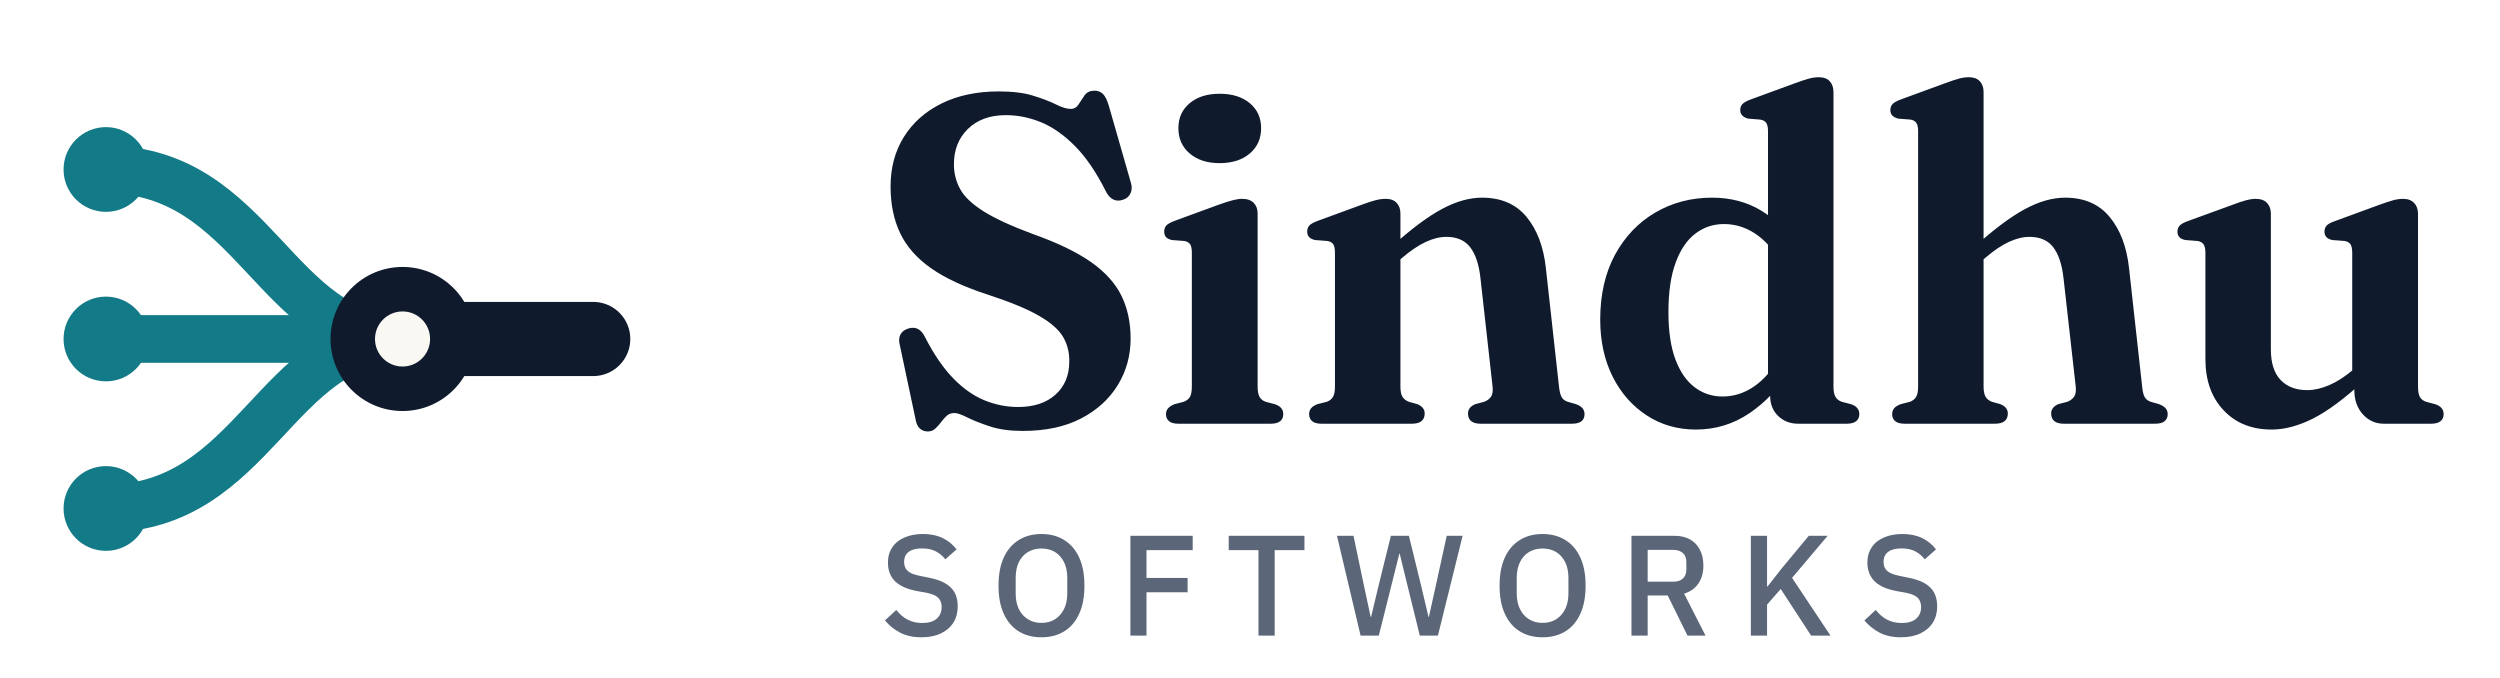
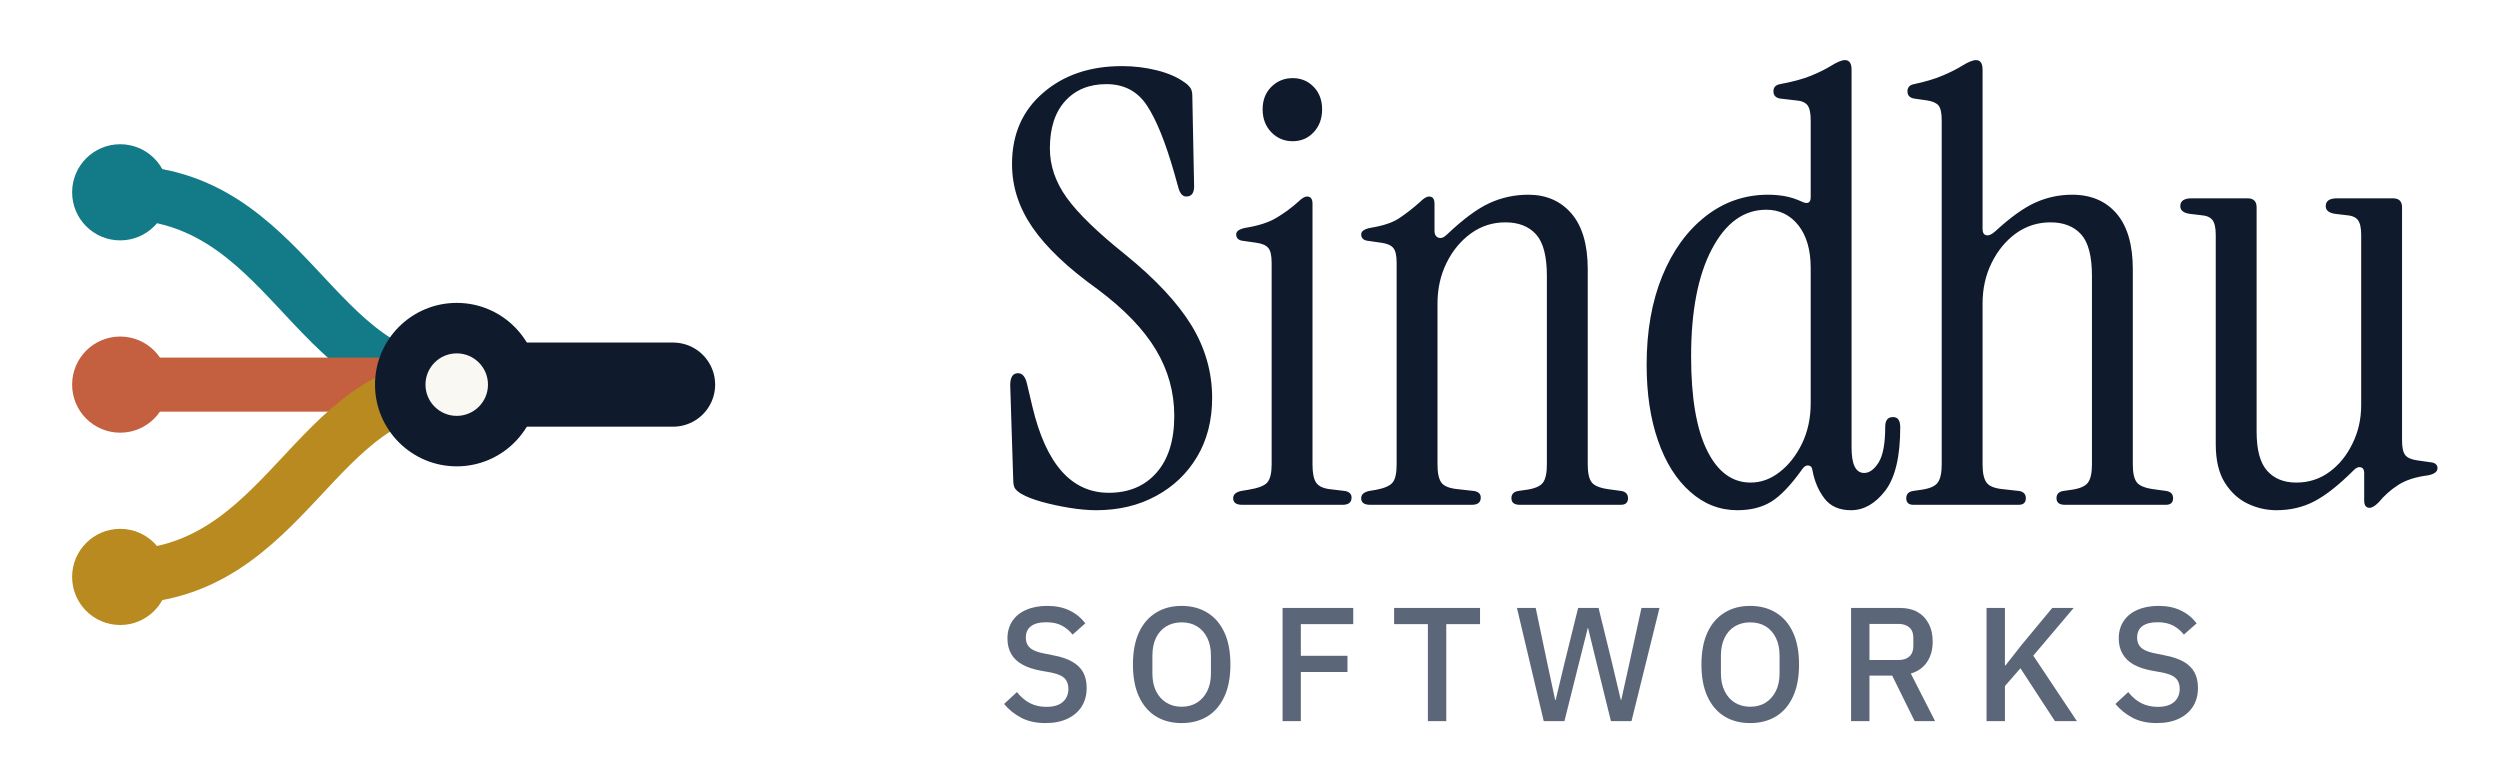
- <svg xmlns="http://www.w3.org/2000/svg" viewBox="0 0 236 64" width="236" height="64" fill="none" stroke-linecap="round" stroke-linejoin="round">
+ <svg xmlns="http://www.w3.org/2000/svg" viewBox="0 0 208 64" width="208" height="64" fill="none" stroke-linecap="round" stroke-linejoin="round">
  <g transform="scale(2)">
    <path d="M5 8 C12 8 13 16 19 16" stroke="#137A87" stroke-width="2.25" />
-     <path d="M5 16 C10 16 14 16 19 16" stroke="#137A87" stroke-width="2.25" />
-     <path d="M5 24 C12 24 13 16 19 16" stroke="#137A87" stroke-width="2.25" />
+     <path d="M5 16 C10 16 14 16 19 16" stroke="#C4603F" stroke-width="2.25" />
+     <path d="M5 24 C12 24 13 16 19 16" stroke="#B98A1F" stroke-width="2.25" />
    <path d="M19 16 H28" stroke="#0F1B2D" stroke-width="3.5" />
    <circle cx="5" cy="8" r="2" fill="#137A87" />
-     <circle cx="5" cy="16" r="2" fill="#137A87" />
-     <circle cx="5" cy="24" r="2" fill="#137A87" />
+     <circle cx="5" cy="16" r="2" fill="#C4603F" />
+     <circle cx="5" cy="24" r="2" fill="#B98A1F" />
    <circle cx="19" cy="16" r="3.4" fill="#0F1B2D" />
    <circle cx="19" cy="16" r="1.3" fill="#FAF8F3" />
  </g>
-   <path d="M96.54 40.68Q94.74 40.68 93.44 40.25Q92.14 39.82 91.32 39.41Q90.49 38.99 90.10 38.99Q89.66 38.99 89.37 39.25Q89.08 39.52 88.83 39.86Q88.58 40.20 88.29 40.46Q88.01 40.73 87.59 40.73Q87.13 40.73 86.83 40.45Q86.53 40.18 86.42 39.54L84.90 32.37Q84.82 31.88 85.03 31.53Q85.23 31.18 85.72 31.02Q86.25 30.85 86.64 31.05Q87.04 31.24 87.32 31.82Q88.58 34.28 90 35.73Q91.42 37.18 92.96 37.80Q94.50 38.42 96.10 38.42Q98.35 38.42 99.64 37.25Q100.94 36.08 100.94 34.13Q100.96 32.85 100.37 31.83Q99.78 30.80 98.13 29.84Q96.48 28.87 93.24 27.81Q89.90 26.73 87.89 25.32Q85.87 23.90 84.97 22Q84.07 20.11 84.07 17.60Q84.07 14.94 85.33 12.92Q86.60 10.89 88.90 9.76Q91.20 8.63 94.28 8.63Q96.26 8.63 97.55 9.04Q98.85 9.44 99.69 9.86Q100.52 10.28 101.07 10.28Q101.56 10.28 101.82 9.85Q102.09 9.42 102.39 8.99Q102.70 8.56 103.32 8.56Q103.80 8.56 104.12 8.87Q104.44 9.18 104.68 10.01L106.75 17.23Q106.93 17.80 106.72 18.25Q106.51 18.70 106 18.86Q105.50 19.03 105.09 18.83Q104.68 18.62 104.42 18.11Q103.05 15.38 101.50 13.81Q99.95 12.24 98.30 11.55Q96.65 10.87 94.96 10.87Q92.71 10.87 91.38 12.16Q90.05 13.45 90.05 15.51Q90.05 16.77 90.64 17.85Q91.22 18.92 92.85 19.95Q94.47 20.97 97.55 22.11Q100.96 23.32 102.98 24.73Q104.99 26.14 105.86 27.91Q106.73 29.68 106.73 31.97Q106.73 34.37 105.52 36.35Q104.31 38.33 102.04 39.51Q99.78 40.68 96.54 40.68M118.72 20.16L118.72 36.48Q118.72 37.16 118.91 37.48Q119.09 37.80 119.49 37.93L120.32 38.15Q120.74 38.28 120.94 38.52Q121.14 38.75 121.14 39.10Q121.14 39.52 120.85 39.76Q120.57 40 119.93 40L111.26 40Q110.64 40 110.36 39.76Q110.07 39.52 110.07 39.10Q110.07 38.77 110.27 38.54Q110.47 38.31 110.89 38.15L111.74 37.93Q112.14 37.78 112.33 37.47Q112.51 37.16 112.51 36.48L112.51 23.87Q112.51 23.30 112.35 23.06Q112.18 22.82 111.81 22.75L110.64 22.66Q110.25 22.58 110.07 22.38Q109.90 22.18 109.90 21.87Q109.90 21.50 110.11 21.28Q110.31 21.06 110.91 20.84L115 19.34Q115.86 19.03 116.38 18.90Q116.89 18.77 117.24 18.77Q117.99 18.77 118.36 19.16Q118.72 19.54 118.72 20.16M115.13 15.40Q113.37 15.40 112.31 14.49Q111.24 13.58 111.24 12.10Q111.24 10.63 112.31 9.74Q113.37 8.85 115.13 8.85Q116.91 8.85 117.98 9.74Q119.05 10.63 119.05 12.10Q119.05 13.58 117.98 14.49Q116.91 15.40 115.13 15.40M132.20 20.16L132.20 36.48Q132.20 37.16 132.40 37.47Q132.60 37.78 133 37.93L133.79 38.15Q134.49 38.44 134.49 39.03Q134.49 40 133.26 40L124.77 40Q124.15 40 123.87 39.76Q123.58 39.52 123.58 39.10Q123.58 38.77 123.77 38.54Q123.95 38.31 124.37 38.15L125.25 37.93Q125.65 37.78 125.83 37.47Q126.02 37.16 126.02 36.48L126.02 23.87Q126.02 23.30 125.86 23.06Q125.69 22.82 125.32 22.75L124.15 22.66Q123.76 22.58 123.58 22.38Q123.40 22.18 123.40 21.87Q123.40 21.50 123.61 21.28Q123.82 21.06 124.42 20.84L128.51 19.34Q129.34 19.03 129.85 18.90Q130.36 18.77 130.82 18.77Q131.50 18.77 131.85 19.16Q132.20 19.54 132.20 20.16M132.42 24.29L131.54 25.06L130.53 24.03L131.39 23.26Q134.16 20.77 136.14 19.72Q138.12 18.66 139.90 18.66Q142.61 18.66 144.11 20.48Q145.60 22.29 145.93 25.30L147.16 36.41Q147.23 37.14 147.41 37.47Q147.58 37.80 148 37.93L148.77 38.15Q149.19 38.31 149.39 38.54Q149.58 38.77 149.58 39.10Q149.58 39.52 149.30 39.76Q149.01 40 148.37 40L139.79 40Q138.58 40 138.58 39.03Q138.58 38.44 139.27 38.15L140.10 37.93Q140.52 37.78 140.75 37.45Q140.98 37.12 140.89 36.41L139.75 26.21Q139.53 24.29 138.77 23.32Q138.01 22.36 136.54 22.36Q135.61 22.36 134.59 22.84Q133.57 23.32 132.42 24.29M167.10 37.34L167.10 36.33L166.90 36.22L166.90 12.39Q166.90 11.84 166.73 11.60Q166.57 11.36 166.17 11.29L165.03 11.20Q164.63 11.09 164.46 10.89Q164.28 10.70 164.28 10.39Q164.28 10.04 164.49 9.82Q164.70 9.60 165.29 9.38L169.38 7.88Q170.22 7.57 170.73 7.43Q171.23 7.29 171.69 7.29Q172.38 7.29 172.73 7.67Q173.08 8.06 173.08 8.69L173.08 36.48Q173.08 37.16 173.28 37.48Q173.48 37.80 173.87 37.93L174.71 38.15Q175.13 38.28 175.32 38.52Q175.52 38.75 175.52 39.10Q175.52 39.52 175.22 39.76Q174.93 40 174.31 40L169.76 40Q168.61 40 167.85 39.26Q167.10 38.53 167.10 37.34M151.06 30.17Q151.06 26.65 152.45 24.06Q153.85 21.48 156.25 20.07Q158.65 18.66 161.62 18.66Q164.24 18.66 166.26 19.88Q168.28 21.10 169.60 23.46L168.09 24.71Q167.01 22.91 165.65 22.03Q164.30 21.15 162.74 21.15Q161.24 21.15 160.06 22.04Q158.87 22.93 158.19 24.77Q157.50 26.60 157.50 29.48Q157.50 32.17 158.16 33.93Q158.82 35.69 159.98 36.56Q161.13 37.43 162.61 37.43Q164.21 37.43 165.60 36.47Q166.99 35.51 168.15 33.53L169.14 34.79Q167.40 37.49 165.13 39.02Q162.85 40.55 160.10 40.55Q157.50 40.55 155.46 39.22Q153.41 37.89 152.23 35.55Q151.06 33.20 151.06 30.17M187.25 8.69L187.25 36.48Q187.25 37.16 187.45 37.47Q187.64 37.78 188.04 37.93L188.83 38.15Q189.54 38.44 189.54 39.03Q189.54 40 188.30 40L179.81 40Q179.20 40 178.91 39.76Q178.62 39.52 178.62 39.10Q178.62 38.77 178.81 38.54Q179 38.31 179.44 38.15L180.30 37.93Q180.69 37.78 180.88 37.47Q181.07 37.16 181.07 36.48L181.07 12.39Q181.07 11.84 180.90 11.60Q180.74 11.36 180.36 11.29L179.20 11.20Q178.80 11.09 178.62 10.89Q178.45 10.70 178.45 10.39Q178.45 10.04 178.66 9.82Q178.87 9.60 179.46 9.38L183.55 7.88Q184.39 7.57 184.89 7.43Q185.40 7.29 185.86 7.29Q186.54 7.29 186.90 7.67Q187.25 8.06 187.25 8.69M187.47 24.29L186.59 25.06L185.58 24.03L186.43 23.26Q189.21 20.77 191.19 19.72Q193.17 18.66 194.95 18.66Q197.65 18.66 199.15 20.48Q200.65 22.29 200.98 25.30L202.21 36.41Q202.27 37.14 202.45 37.47Q202.63 37.80 203.04 37.93L203.81 38.15Q204.23 38.31 204.43 38.54Q204.63 38.77 204.63 39.10Q204.63 39.52 204.34 39.76Q204.06 40 203.42 40L194.84 40Q193.63 40 193.63 39.03Q193.63 38.44 194.31 38.15L195.15 37.93Q195.56 37.78 195.79 37.45Q196.03 37.12 195.94 36.41L194.79 26.21Q194.57 24.29 193.81 23.32Q193.06 22.36 191.58 22.36Q190.66 22.36 189.63 22.84Q188.61 23.32 187.47 24.29M222.25 36.83L222.25 35.75L222.05 35.67L222.05 23.87Q222.05 23.32 221.89 23.07Q221.72 22.82 221.35 22.75L220.18 22.66Q219.79 22.58 219.61 22.38Q219.43 22.18 219.43 21.87Q219.43 21.52 219.64 21.29Q219.85 21.06 220.45 20.86L224.54 19.36Q225.37 19.06 225.89 18.91Q226.41 18.77 226.85 18.77Q227.53 18.77 227.89 19.16Q228.26 19.54 228.26 20.18L228.26 36.48Q228.26 37.16 228.44 37.48Q228.63 37.80 229.03 37.93L229.86 38.15Q230.28 38.28 230.48 38.52Q230.68 38.75 230.68 39.10Q230.68 39.52 230.39 39.76Q230.10 40 229.47 40L225.04 40Q223.86 40 223.05 39.11Q222.25 38.22 222.25 36.83M208.19 33.88L208.19 23.87Q208.19 23.32 208.02 23.07Q207.84 22.82 207.47 22.75L206.30 22.66Q205.90 22.58 205.73 22.38Q205.55 22.18 205.55 21.87Q205.55 21.52 205.77 21.29Q205.99 21.06 206.56 20.86L210.68 19.36Q211.54 19.03 212.04 18.90Q212.55 18.77 212.92 18.77Q213.65 18.77 214.01 19.16Q214.37 19.54 214.37 20.18L214.37 32.98Q214.37 34.92 215.30 35.88Q216.22 36.83 217.81 36.83Q218.77 36.83 219.87 36.36Q220.97 35.89 222.14 34.90L223.02 34.13L224.03 35.16L223.17 35.93Q220.40 38.48 218.33 39.52Q216.27 40.55 214.44 40.55Q211.62 40.55 209.91 38.73Q208.19 36.92 208.19 33.88" fill="#0F1B2D" />
+   <path d="M91.20 42.45Q90.20 42.45 88.97 42.25Q87.75 42.05 86.67 41.75Q85.60 41.45 85 41.10Q84.65 40.90 84.47 40.67Q84.30 40.45 84.30 39.90L84.05 32.05Q84.05 31.05 84.70 31.05Q85.25 31.05 85.45 31.95L85.90 33.85Q87.60 41 92.25 41Q94.75 41 96.22 39.33Q97.70 37.65 97.70 34.60Q97.70 31.65 96.17 29.10Q94.65 26.55 91.30 24.05Q87.60 21.40 85.90 18.92Q84.20 16.45 84.20 13.65Q84.20 9.95 86.78 7.73Q89.35 5.50 93.35 5.50Q94.85 5.50 96.25 5.85Q97.65 6.20 98.55 6.85Q98.85 7.05 99.03 7.30Q99.20 7.55 99.20 7.95L99.35 15.50Q99.35 16.35 98.70 16.35Q98.25 16.35 98.05 15.65L97.70 14.40Q96.60 10.55 95.42 8.77Q94.25 7 92.05 7Q89.90 7 88.63 8.40Q87.35 9.80 87.35 12.35Q87.35 14.50 88.75 16.45Q90.15 18.40 93.65 21.20Q97.40 24.25 99.13 27.07Q100.85 29.90 100.85 33.10Q100.85 35.90 99.60 38Q98.35 40.10 96.17 41.27Q94 42.45 91.20 42.45M107.55 11.75Q106.50 11.75 105.77 11Q105.05 10.25 105.05 9.10Q105.05 7.95 105.77 7.23Q106.50 6.50 107.55 6.50Q108.60 6.50 109.30 7.23Q110 7.95 110 9.10Q110 10.25 109.30 11Q108.60 11.75 107.55 11.75M111.70 42L103.35 42Q102.60 42 102.60 41.45Q102.60 41 103.25 40.85L103.85 40.75Q105.10 40.55 105.45 40.13Q105.80 39.70 105.80 38.65L105.80 21.85Q105.80 20.95 105.52 20.63Q105.25 20.30 104.55 20.20L103.50 20.05Q102.85 20 102.85 19.50Q102.85 19.10 103.65 18.95Q105.20 18.70 106.15 18.15Q107.10 17.60 108 16.80Q108.45 16.35 108.75 16.35Q109.20 16.35 109.20 16.95L109.20 38.65Q109.20 39.70 109.50 40.15Q109.80 40.60 110.65 40.70L111.90 40.85Q112.45 40.95 112.45 41.40Q112.45 42 111.70 42M122.45 42L114 42Q113.25 42 113.25 41.45Q113.25 41 113.90 40.85L114.50 40.75Q115.55 40.55 115.88 40.13Q116.20 39.70 116.20 38.65L116.20 21.85Q116.20 20.95 115.92 20.63Q115.65 20.30 114.95 20.20L113.90 20.05Q113.25 20 113.25 19.50Q113.25 19.10 114.05 18.95Q115.60 18.70 116.42 18.15Q117.25 17.60 118.15 16.80Q118.60 16.35 118.90 16.35Q119.35 16.35 119.35 16.95L119.35 19.20Q119.35 19.65 119.67 19.77Q120 19.90 120.40 19.50Q122.40 17.60 123.92 16.90Q125.45 16.20 127.15 16.20Q129.40 16.20 130.75 17.77Q132.10 19.35 132.10 22.40L132.10 38.65Q132.10 39.70 132.43 40.13Q132.75 40.55 133.80 40.70L134.90 40.85Q135.45 40.95 135.45 41.45Q135.45 42 134.85 42L126.45 42Q125.75 42 125.75 41.45Q125.75 40.95 126.30 40.85L127 40.75Q128.05 40.60 128.38 40.15Q128.70 39.70 128.70 38.65L128.70 22.95Q128.70 20.50 127.80 19.50Q126.90 18.50 125.25 18.50Q123.65 18.50 122.38 19.42Q121.10 20.35 120.35 21.88Q119.60 23.40 119.60 25.25L119.60 38.65Q119.60 39.70 119.92 40.15Q120.25 40.60 121.30 40.70L122.65 40.85Q123.20 40.95 123.20 41.40Q123.20 42 122.45 42M144.55 42.45Q142.35 42.45 140.63 40.92Q138.90 39.40 137.95 36.67Q137 33.95 137 30.35Q137 26.15 138.30 22.97Q139.60 19.80 141.90 18Q144.20 16.20 147.10 16.20Q147.80 16.20 148.50 16.32Q149.20 16.45 149.85 16.75Q150.65 17.15 150.65 16.40L150.65 10Q150.65 9.10 150.38 8.75Q150.10 8.40 149.40 8.35L148.10 8.20Q147.55 8.10 147.55 7.60Q147.55 7.10 148.10 7Q149.70 6.70 150.68 6.30Q151.65 5.90 152.30 5.50Q153.10 5 153.50 5Q154.05 5 154.05 5.80L154.05 37.25Q154.05 39.35 155.10 39.35Q155.75 39.35 156.30 38.48Q156.85 37.60 156.85 35.50Q156.85 34.70 157.50 34.70Q158.10 34.70 158.10 35.55Q158.10 39.20 156.85 40.83Q155.60 42.45 154 42.45Q152.55 42.45 151.80 41.48Q151.05 40.50 150.80 39.15Q150.75 38.75 150.45 38.73Q150.15 38.70 149.90 39.10Q148.50 41.05 147.35 41.75Q146.20 42.45 144.55 42.45M145.65 40.15Q146.95 40.15 148.07 39.27Q149.20 38.40 149.93 36.90Q150.65 35.40 150.65 33.55L150.65 22.30Q150.65 20.05 149.63 18.75Q148.60 17.45 146.95 17.45Q144.15 17.45 142.43 20.72Q140.70 24 140.70 29.65Q140.70 34.80 142.03 37.48Q143.35 40.15 145.65 40.15M167.95 42L159.20 42Q158.60 42 158.60 41.45Q158.60 40.95 159.15 40.85L159.85 40.75Q160.90 40.60 161.22 40.15Q161.55 39.70 161.55 38.65L161.55 10Q161.55 9.10 161.28 8.77Q161 8.45 160.30 8.35L159.25 8.20Q158.70 8.10 158.70 7.60Q158.70 7.10 159.25 7Q160.65 6.70 161.60 6.30Q162.55 5.90 163.20 5.50Q164 5 164.40 5Q164.95 5 164.95 5.80L164.95 19.05Q164.95 19.50 165.25 19.57Q165.55 19.65 166 19.25Q167.90 17.50 169.35 16.85Q170.80 16.20 172.40 16.20Q174.75 16.20 176.10 17.77Q177.45 19.35 177.45 22.40L177.45 38.65Q177.45 39.70 177.78 40.13Q178.10 40.55 179.15 40.70L180.25 40.85Q180.80 40.95 180.80 41.45Q180.80 42 180.20 42L171.80 42Q171.10 42 171.10 41.45Q171.10 40.95 171.65 40.85L172.35 40.75Q173.40 40.60 173.72 40.15Q174.05 39.70 174.05 38.65L174.05 22.95Q174.05 20.50 173.15 19.50Q172.25 18.50 170.60 18.50Q169 18.50 167.72 19.42Q166.45 20.35 165.70 21.88Q164.95 23.40 164.95 25.25L164.95 38.65Q164.95 39.70 165.28 40.15Q165.60 40.60 166.65 40.70L168 40.85Q168.55 40.95 168.55 41.45Q168.55 42 167.95 42M189.40 42.45Q188.15 42.45 187 41.90Q185.85 41.35 185.10 40.15Q184.35 38.95 184.35 36.95L184.35 19.55Q184.35 18.65 184.07 18.30Q183.80 17.95 183.10 17.90L182.25 17.80Q181.40 17.70 181.40 17.15Q181.40 16.50 182.35 16.50L187 16.50Q187.75 16.50 187.75 17.25L187.75 35.90Q187.75 38.20 188.63 39.17Q189.50 40.15 191.05 40.15Q192.60 40.15 193.80 39.27Q195 38.40 195.72 36.92Q196.45 35.45 196.45 33.70L196.45 19.55Q196.45 18.65 196.17 18.30Q195.90 17.95 195.20 17.90L194.35 17.80Q193.50 17.70 193.50 17.15Q193.50 16.50 194.45 16.50L199.10 16.50Q199.85 16.50 199.85 17.25L199.85 36.65Q199.85 37.55 200.13 37.88Q200.40 38.20 201.10 38.30L202.15 38.45Q202.80 38.50 202.80 38.95Q202.80 39.40 202 39.55Q200.45 39.75 199.53 40.35Q198.60 40.95 197.90 41.80Q197.45 42.25 197.15 42.25Q196.70 42.25 196.70 41.65L196.70 39.35Q196.70 38.95 196.42 38.88Q196.15 38.80 195.85 39.10Q194 40.95 192.57 41.70Q191.15 42.45 189.40 42.45" fill="#0F1B2D" />
  <path d="M86.98 60.16Q85.81 60.16 84.97 59.72Q84.13 59.28 83.54 58.57L84.61 57.58Q85.09 58.19 85.69 58.50Q86.29 58.81 87.06 58.81Q87.97 58.81 88.43 58.40Q88.89 57.99 88.89 57.31Q88.89 56.95 88.75 56.68Q88.62 56.41 88.29 56.23Q87.97 56.06 87.43 55.95L86.59 55.80Q85.67 55.63 85.06 55.29Q84.44 54.95 84.13 54.40Q83.82 53.86 83.82 53.12Q83.82 52.28 84.23 51.67Q84.63 51.06 85.38 50.74Q86.13 50.41 87.13 50.41Q88.20 50.41 88.98 50.79Q89.76 51.16 90.30 51.86L89.24 52.80Q88.87 52.33 88.35 52.05Q87.82 51.77 87.04 51.77Q86.23 51.77 85.79 52.09Q85.35 52.41 85.35 53.03Q85.35 53.43 85.51 53.68Q85.67 53.94 86 54.10Q86.33 54.26 86.83 54.36L87.67 54.53Q88.62 54.71 89.22 55.06Q89.83 55.41 90.12 55.94Q90.41 56.48 90.41 57.23Q90.41 58.11 90.01 58.76Q89.60 59.42 88.83 59.79Q88.06 60.16 86.98 60.16M98.31 60.16Q97.08 60.16 96.17 59.60Q95.26 59.04 94.76 57.95Q94.26 56.87 94.26 55.29Q94.26 53.70 94.76 52.62Q95.26 51.54 96.17 50.98Q97.08 50.41 98.31 50.41Q99.55 50.41 100.46 50.98Q101.37 51.54 101.87 52.62Q102.37 53.70 102.37 55.29Q102.37 56.87 101.87 57.95Q101.37 59.04 100.46 59.60Q99.55 60.16 98.31 60.16M98.31 58.80Q99.05 58.80 99.59 58.46Q100.13 58.12 100.44 57.50Q100.75 56.88 100.75 56.03L100.75 54.55Q100.75 53.68 100.44 53.06Q100.13 52.44 99.59 52.11Q99.05 51.78 98.31 51.78Q97.59 51.78 97.04 52.11Q96.49 52.44 96.18 53.06Q95.88 53.68 95.88 54.55L95.88 56.03Q95.88 56.88 96.18 57.50Q96.49 58.12 97.04 58.46Q97.59 58.80 98.31 58.80M108.23 55.91L108.23 60L106.71 60L106.71 50.58L112.59 50.58L112.59 51.93L108.23 51.93L108.23 54.56L112.11 54.56L112.11 55.91M123.14 50.58L123.14 51.93L120.33 51.93L120.33 60L118.80 60L118.80 51.93L115.99 51.93L115.99 50.58M131.38 55.13L130.16 60L128.44 60L126.21 50.58L127.77 50.58L128.72 55.11L129.39 58.24L129.43 58.24L130.18 55.11L131.30 50.58L133 50.58L134.11 55.11L134.85 58.23L134.89 58.23L135.58 55.11L136.57 50.58L138.07 50.58L135.74 60L134.03 60L132.83 55.13L132.13 52.26L132.10 52.26M145.61 60.16Q144.38 60.16 143.47 59.60Q142.56 59.04 142.06 57.95Q141.56 56.87 141.56 55.29Q141.56 53.70 142.06 52.62Q142.56 51.54 143.47 50.98Q144.38 50.41 145.61 50.41Q146.85 50.41 147.77 50.98Q148.68 51.54 149.18 52.62Q149.68 53.70 149.68 55.29Q149.68 56.87 149.18 57.95Q148.68 59.04 147.77 59.60Q146.85 60.16 145.61 60.16M145.61 58.80Q146.36 58.80 146.90 58.46Q147.44 58.12 147.75 57.50Q148.06 56.88 148.06 56.03L148.06 54.55Q148.06 53.68 147.75 53.06Q147.44 52.44 146.90 52.11Q146.36 51.78 145.61 51.78Q144.90 51.78 144.34 52.11Q143.79 52.44 143.49 53.06Q143.18 53.68 143.18 54.55L143.18 56.03Q143.18 56.88 143.49 57.50Q143.79 58.12 144.34 58.46Q144.90 58.80 145.61 58.80M157.43 56.21L155.54 56.21L155.54 60L154.01 60L154.01 50.58L158.07 50.58Q158.92 50.58 159.52 50.91Q160.13 51.25 160.46 51.88Q160.80 52.51 160.80 53.40Q160.80 54.38 160.33 55.08Q159.87 55.77 158.98 56.04L161 60L159.30 60L157.43 56.21M155.54 51.91L155.54 54.91L157.97 54.91Q158.34 54.91 158.62 54.78Q158.90 54.64 159.05 54.38Q159.19 54.11 159.19 53.74L159.19 53.09Q159.19 52.70 159.05 52.44Q158.90 52.18 158.62 52.05Q158.34 51.91 157.97 51.91M172.80 60L170.97 60L168.10 55.60L166.81 57.08L166.81 60L165.28 60L165.28 50.58L166.81 50.58L166.81 53.64L166.81 55.36L166.86 55.36L168.21 53.64L170.75 50.58L172.53 50.58L169.17 54.55M179.44 60.16Q178.27 60.16 177.43 59.72Q176.60 59.28 176 58.57L177.07 57.58Q177.55 58.19 178.15 58.50Q178.76 58.81 179.53 58.81Q180.43 58.81 180.89 58.40Q181.35 57.99 181.35 57.31Q181.35 56.95 181.21 56.68Q181.08 56.41 180.75 56.23Q180.43 56.06 179.89 55.95L179.05 55.80Q178.13 55.63 177.52 55.29Q176.91 54.95 176.60 54.40Q176.28 53.86 176.28 53.12Q176.28 52.28 176.69 51.67Q177.09 51.06 177.84 50.74Q178.59 50.41 179.59 50.41Q180.66 50.41 181.44 50.79Q182.22 51.16 182.76 51.86L181.70 52.80Q181.33 52.33 180.81 52.05Q180.28 51.77 179.50 51.77Q178.69 51.77 178.25 52.09Q177.81 52.41 177.81 53.03Q177.81 53.43 177.97 53.68Q178.13 53.94 178.47 54.10Q178.80 54.26 179.30 54.36L180.13 54.53Q181.08 54.71 181.69 55.06Q182.29 55.41 182.58 55.94Q182.87 56.48 182.87 57.23Q182.87 58.11 182.47 58.76Q182.06 59.42 181.29 59.79Q180.52 60.16 179.44 60.16" fill="#5B6678" />
</svg>
